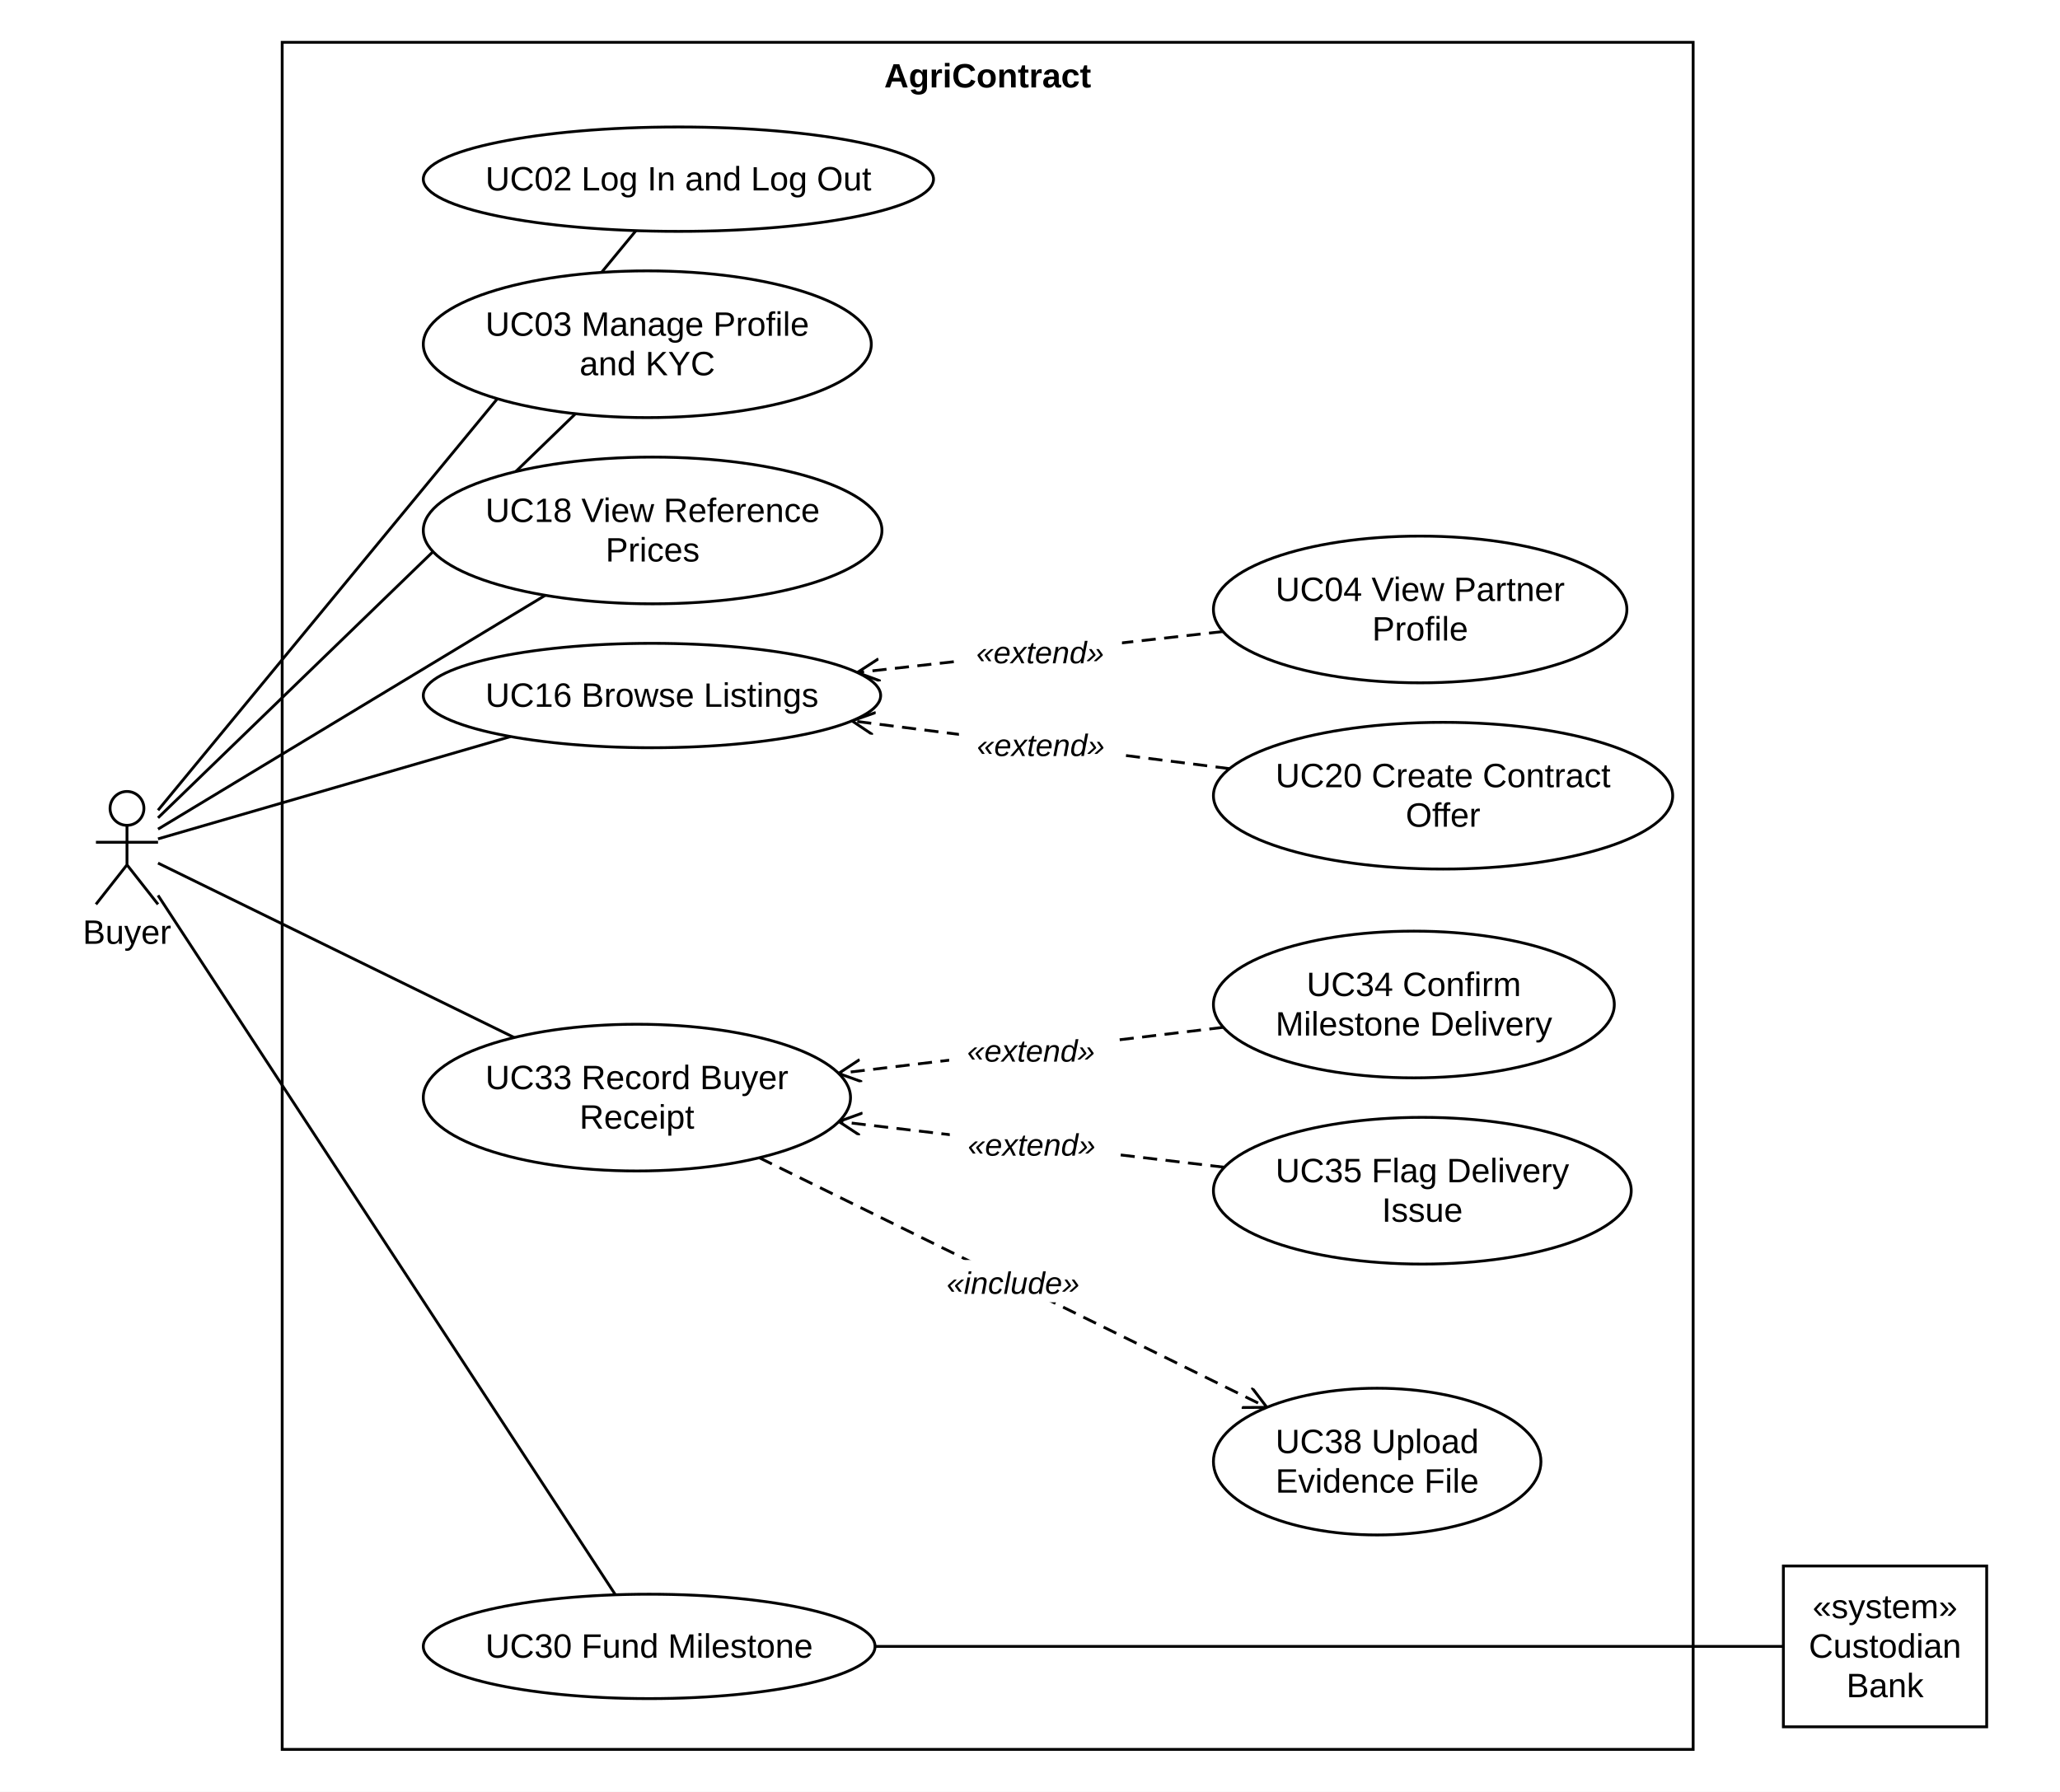
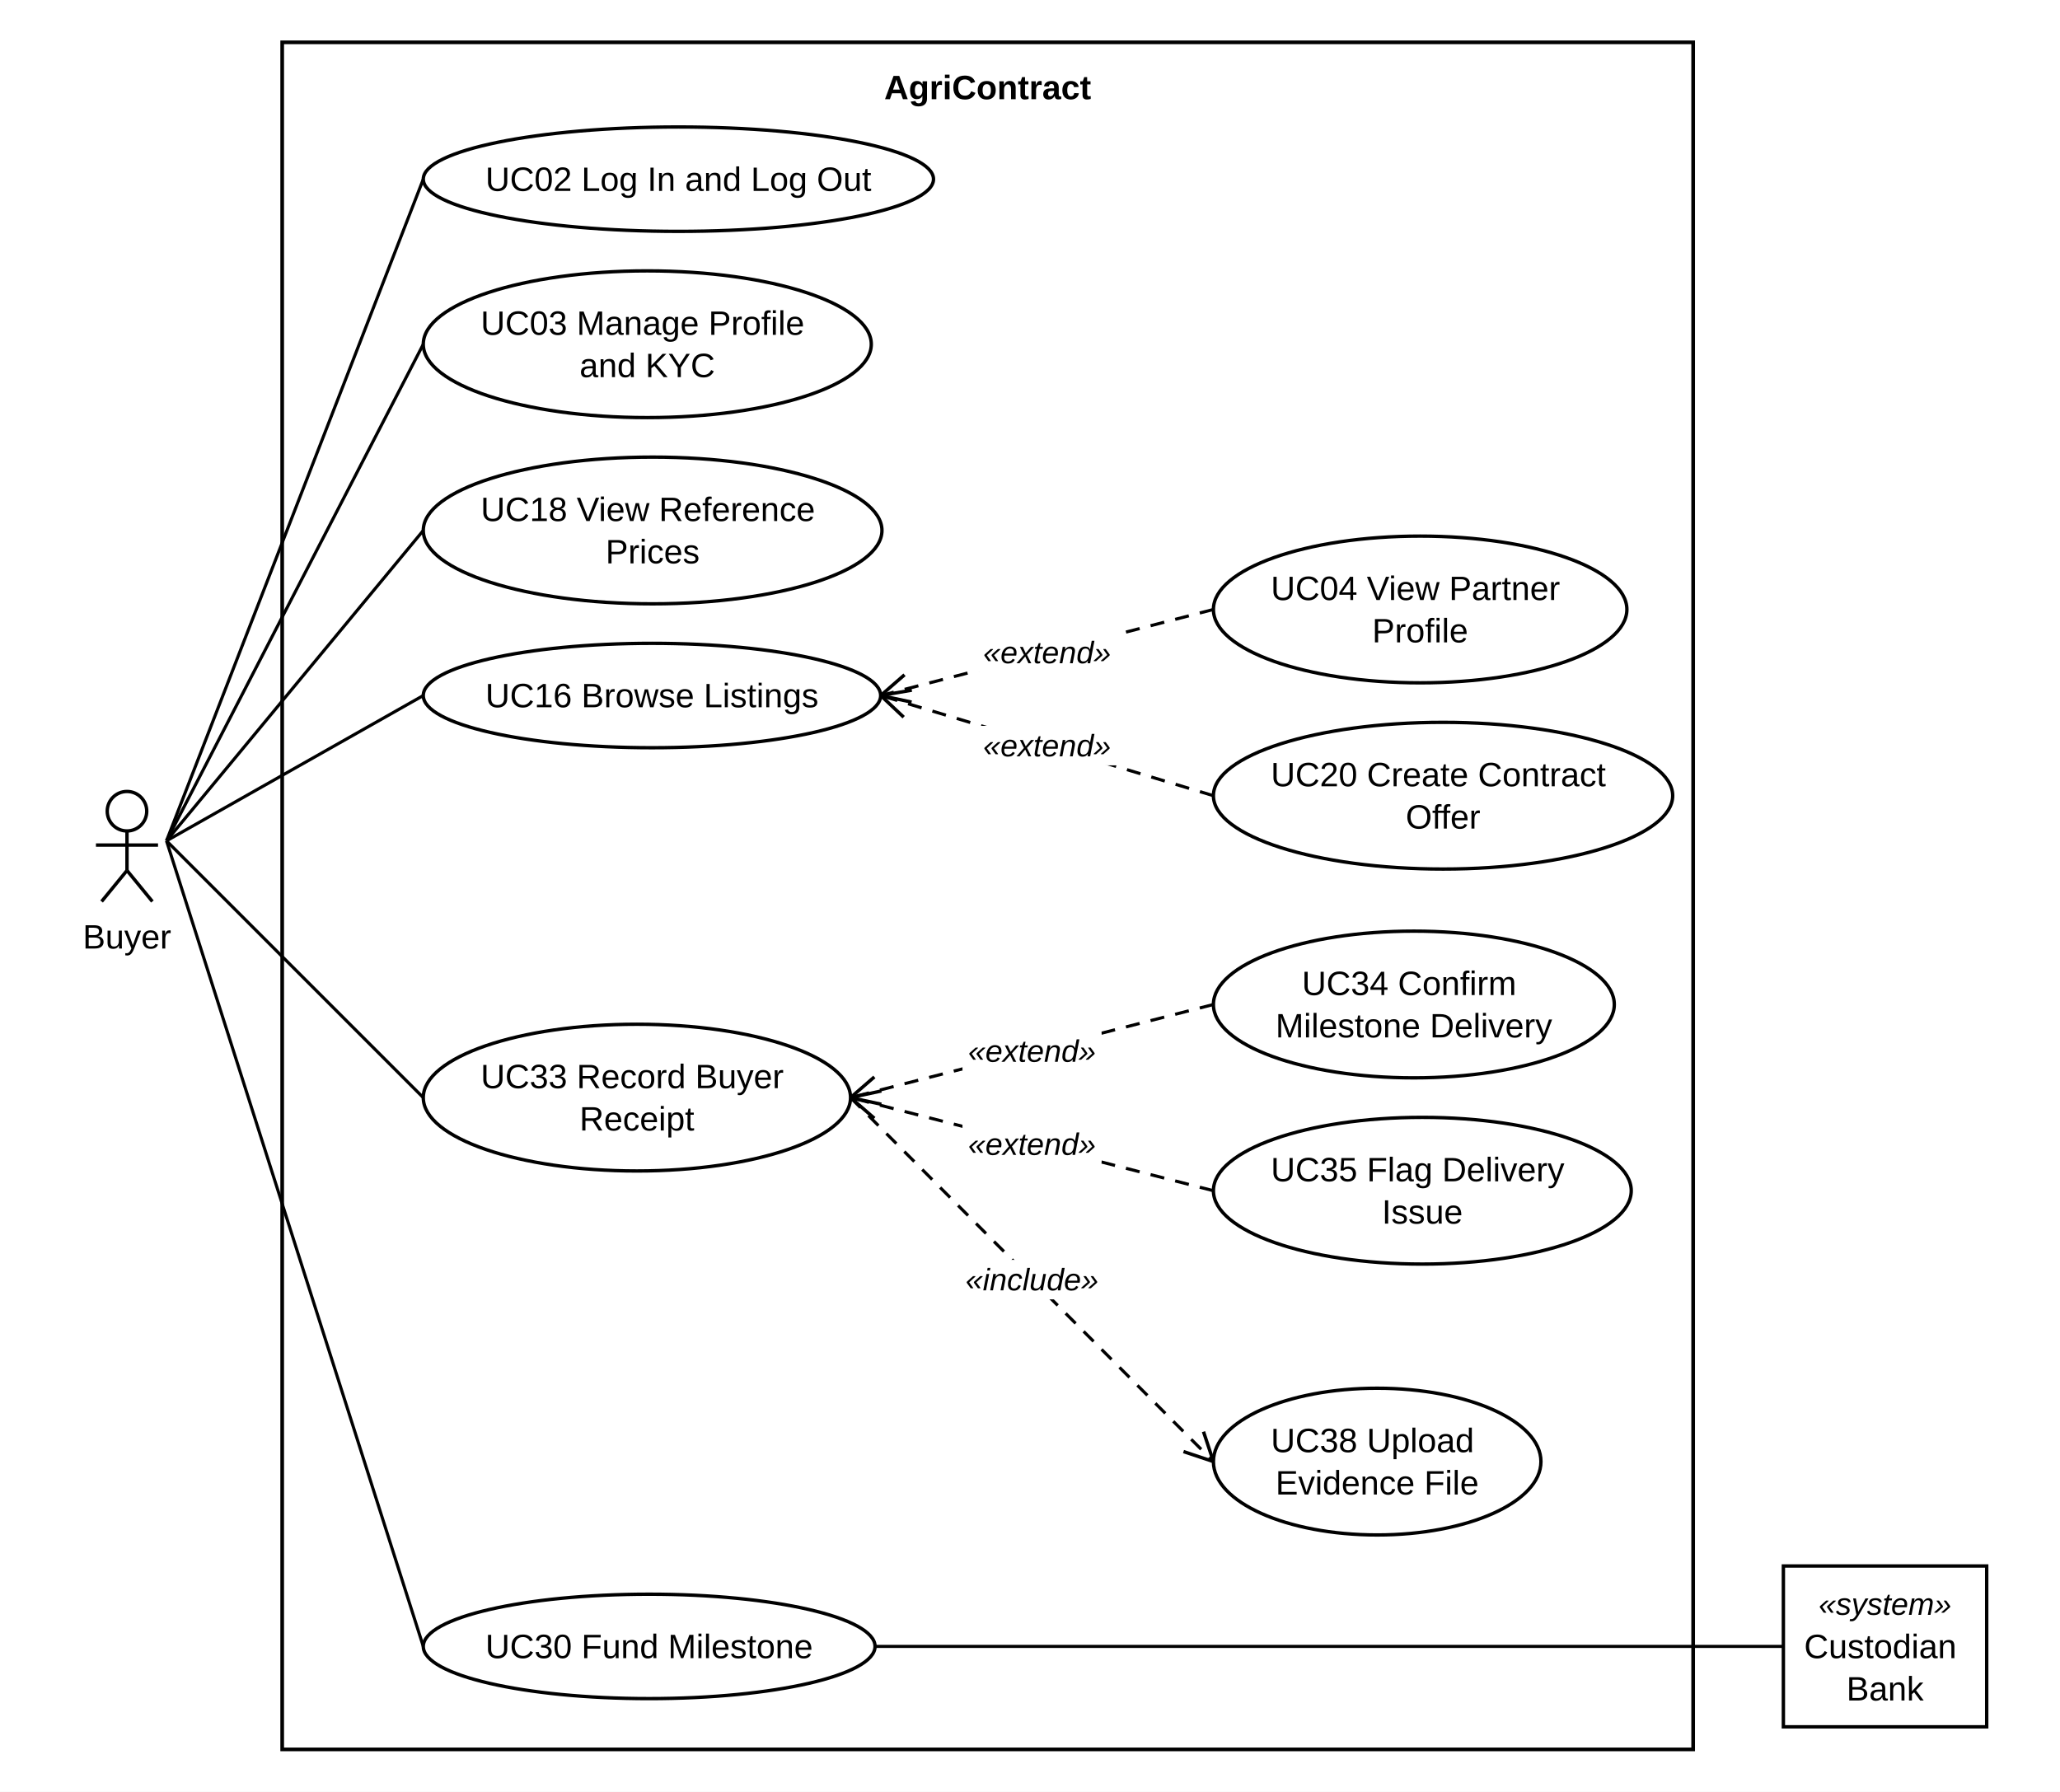
- <svg xmlns="http://www.w3.org/2000/svg" width="730" height="635" viewBox="0 0 730 635">
-   <rect width="730" height="635" fill="white" />
+ <svg xmlns="http://www.w3.org/2000/svg" width="730" height="635" viewBox="0 0 730 635" font-family="Arial" font-size="12">
  <defs>
-     <marker id="a" markerWidth="9" markerHeight="9" refX="8" refY="4" orient="auto">
-       <path d="M0 0L8 4L0 8" fill="none" stroke="black" />
+     <marker id="open" viewBox="0 0 12 12" refX="11" refY="6" markerWidth="12" markerHeight="12" markerUnits="userSpaceOnUse" orient="auto">
+       <path d="M1,1 L11,6 L1,11" fill="none" stroke="black" stroke-width="1.2" />
+     </marker>
+     <marker id="tri" viewBox="0 0 14 14" refX="13" refY="7" markerWidth="14" markerHeight="14" markerUnits="userSpaceOnUse" orient="auto">
+       <path d="M1,1 L13,7 L1,13 Z" fill="white" stroke="black" />
    </marker>
  </defs>
-   <g font-family="Arial, Liberation Sans, sans-serif" font-size="12" stroke="black" fill="white">
-     <rect x="100" y="15" width="500" height="605" />
-     <text x="350" y="31" text-anchor="middle" fill="black" stroke="none" font-weight="bold">AgriContract</text>
-     <path d="M56.0 287.158L225.364 81.742" fill="none" />
-     <path d="M56.0 289.851L203.94 146.629" fill="none" />
-     <path d="M56.0 293.856L193.228 210.976" fill="none" />
-     <path d="M56.0 297.307L180.942 261.042" fill="none" />
-     <path d="M56.0 305.887L182.236 367.713" fill="none" />
-     <path d="M56.0 317.323L218.084 565.208" fill="none" />
-     <path d="M433.399 223.827L303.79 238.349" fill="none" stroke-dasharray="5 3" marker-end="url(#a)" />
-     <rect x="339.594" y="223.088" width="58" height="15" fill="white" stroke="none" />
-     <text x="368.594" y="235.088" font-size="11" font-style="italic" text-anchor="middle" fill="black" stroke="none">«extend»</text>
-     <path d="M435.725 272.42L301.907 255.474" fill="none" stroke-dasharray="5 3" marker-end="url(#a)" />
-     <rect x="339.816" y="255.947" width="58" height="15" fill="white" stroke="none" />
-     <text x="368.816" y="267.947" font-size="11" font-style="italic" text-anchor="middle" fill="black" stroke="none">«extend»</text>
-     <path d="M433.527 364.091L297.173 380.434" fill="none" stroke-dasharray="5 3" marker-end="url(#a)" />
-     <rect x="336.35" y="364.262" width="58" height="15" fill="white" stroke="none" />
-     <text x="365.35" y="376.262" font-size="11" font-style="italic" text-anchor="middle" fill="black" stroke="none">«extend»</text>
-     <path d="M433.889 413.684L297.256 397.484" fill="none" stroke-dasharray="5 3" marker-end="url(#a)" />
-     <rect x="336.573" y="397.584" width="58" height="15" fill="white" stroke="none" />
-     <text x="365.573" y="409.584" font-size="11" font-style="italic" text-anchor="middle" fill="black" stroke="none">«extend»</text>
-     <path d="M269.047 410.316L448.947 498.781" fill="none" stroke-dasharray="5 3" marker-end="url(#a)" />
-     <rect x="329.997" y="446.548" width="58" height="15" fill="white" stroke="none" />
-     <text x="358.997" y="458.548" font-size="11" font-style="italic" text-anchor="middle" fill="black" stroke="none">«include»</text>
-     <path d="M310.09 583.5L631.97 583.5" fill="none" />
-     <ellipse cx="240.405" cy="63.5" rx="90.405" ry="18.5" />
-     <text x="240.405" y="67.5" text-anchor="middle" fill="black" stroke="none">UC02 Log In and Log Out</text>
-     <ellipse cx="229.38" cy="122.0" rx="79.38" ry="26.0" />
-     <text x="229.38" y="119.0" text-anchor="middle" fill="black" stroke="none">UC03 Manage Profile</text>
-     <text x="229.38" y="133.0" text-anchor="middle" fill="black" stroke="none">and KYC</text>
-     <ellipse cx="231.27" cy="188.0" rx="81.27" ry="26.0" />
-     <text x="231.27" y="185.0" text-anchor="middle" fill="black" stroke="none">UC18 View Reference</text>
-     <text x="231.27" y="199.0" text-anchor="middle" fill="black" stroke="none">Prices</text>
-     <ellipse cx="231.04" cy="246.5" rx="81.04" ry="18.5" />
-     <text x="231.04" y="250.5" text-anchor="middle" fill="black" stroke="none">UC16 Browse Listings</text>
-     <ellipse cx="503.26" cy="216.0" rx="73.26" ry="26.0" />
-     <text x="503.26" y="213.0" text-anchor="middle" fill="black" stroke="none">UC04 View Partner</text>
-     <text x="503.26" y="227.0" text-anchor="middle" fill="black" stroke="none">Profile</text>
-     <ellipse cx="511.375" cy="282.0" rx="81.375" ry="26.0" />
-     <text x="511.375" y="279.0" text-anchor="middle" fill="black" stroke="none">UC20 Create Contract</text>
-     <text x="511.375" y="293.0" text-anchor="middle" fill="black" stroke="none">Offer</text>
-     <ellipse cx="225.7" cy="389.0" rx="75.7" ry="26.0" />
-     <text x="225.7" y="386.0" text-anchor="middle" fill="black" stroke="none">UC33 Record Buyer</text>
-     <text x="225.7" y="400.0" text-anchor="middle" fill="black" stroke="none">Receipt</text>
-     <ellipse cx="501.03" cy="356.0" rx="71.03" ry="26.0" />
-     <text x="501.03" y="353.0" text-anchor="middle" fill="black" stroke="none">UC34 Confirm</text>
-     <text x="501.03" y="367.0" text-anchor="middle" fill="black" stroke="none">Milestone Delivery</text>
-     <ellipse cx="504.03" cy="422.0" rx="74.03" ry="26.0" />
-     <text x="504.03" y="419.0" text-anchor="middle" fill="black" stroke="none">UC35 Flag Delivery</text>
-     <text x="504.03" y="433.0" text-anchor="middle" fill="black" stroke="none">Issue</text>
-     <ellipse cx="488.03" cy="518.0" rx="58.03" ry="26.0" />
-     <text x="488.03" y="515.0" text-anchor="middle" fill="black" stroke="none">UC38 Upload</text>
-     <text x="488.03" y="529.0" text-anchor="middle" fill="black" stroke="none">Evidence File</text>
-     <ellipse cx="230.045" cy="583.5" rx="80.045" ry="18.5" />
-     <text x="230.045" y="587.5" text-anchor="middle" fill="black" stroke="none">UC30 Fund Milestone</text>
-     <rect x="631.97" y="555" width="72.05" height="57" />
-     <text x="667.995" y="573.5" text-anchor="middle" fill="black" stroke="none">«system»</text>
-     <text x="667.995" y="587.5" text-anchor="middle" fill="black" stroke="none">Custodian</text>
-     <text x="667.995" y="601.5" text-anchor="middle" fill="black" stroke="none">Bank</text>
-     <circle cx="45.0" cy="286.5" r="6" />
-     <path d="M45.0 292.5V306.5M34 298.5H56M45.0 306.5L34 320.5M45.0 306.5L56 320.5" fill="none" />
-     <text x="45.0" y="334.5" text-anchor="middle" fill="black" stroke="none">Buyer</text>
-   </g>
+   <rect width="730" height="635" fill="white" />
+   <rect x="100" y="15" width="500" height="605" fill="white" stroke="black" stroke-width="1.3" />
+   <text text-anchor="middle" dominant-baseline="central" font-size="12" font-weight="bold">
+     <tspan x="350.0" y="31.0">AgriContract</tspan>
+   </text>
+   <line x1="59.0" y1="298.0" x2="150.0" y2="63.5" stroke="black" stroke-width="1.1" />
+   <line x1="59.0" y1="298.0" x2="150.0" y2="122.0" stroke="black" stroke-width="1.1" />
+   <line x1="59.0" y1="298.0" x2="150.0" y2="188.0" stroke="black" stroke-width="1.1" />
+   <line x1="59.0" y1="298.0" x2="150.0" y2="246.5" stroke="black" stroke-width="1.1" />
+   <line x1="59.0" y1="298.0" x2="150.0" y2="389.0" stroke="black" stroke-width="1.1" />
+   <line x1="59.0" y1="298.0" x2="150.0" y2="583.5" stroke="black" stroke-width="1.1" />
+   <line x1="430.0" y1="216.0" x2="312.1" y2="246.5" stroke="black" stroke-width="1.1" stroke-dasharray="5,4" marker-end="url(#open)" />
+   <rect x="346.41" y="224.25" width="49.258" height="14.0" fill="white" />
+   <text x="371.039" y="231.25" text-anchor="middle" dominant-baseline="central" font-size="11" font-style="italic">«extend»</text>
+   <line x1="430.0" y1="282.0" x2="312.1" y2="246.5" stroke="black" stroke-width="1.1" stroke-dasharray="5,4" marker-end="url(#open)" />
+   <rect x="346.41" y="257.25" width="49.258" height="14.0" fill="white" />
+   <text x="371.039" y="264.25" text-anchor="middle" dominant-baseline="central" font-size="11" font-style="italic">«extend»</text>
+   <line x1="430.0" y1="356.0" x2="301.4" y2="389.0" stroke="black" stroke-width="1.1" stroke-dasharray="5,4" marker-end="url(#open)" />
+   <rect x="341.072" y="365.5" width="49.258" height="14.0" fill="white" />
+   <text x="365.701" y="372.5" text-anchor="middle" dominant-baseline="central" font-size="11" font-style="italic">«extend»</text>
+   <line x1="430.0" y1="422.0" x2="301.4" y2="389.0" stroke="black" stroke-width="1.1" stroke-dasharray="5,4" marker-end="url(#open)" />
+   <rect x="341.072" y="398.5" width="49.258" height="14.0" fill="white" />
+   <text x="365.701" y="405.5" text-anchor="middle" dominant-baseline="central" font-size="11" font-style="italic">«extend»</text>
+   <line x1="301.4" y1="389.0" x2="430.0" y2="518.0" stroke="black" stroke-width="1.1" stroke-dasharray="5,4" marker-end="url(#open)" />
+   <rect x="340.154" y="446.5" width="51.094" height="14.0" fill="white" />
+   <text x="365.701" y="453.5" text-anchor="middle" dominant-baseline="central" font-size="11" font-style="italic">«include»</text>
+   <line x1="310.1" y1="583.5" x2="632.0" y2="583.5" stroke="black" stroke-width="1.1" />
+   <circle cx="45" cy="287.5" r="7" fill="white" stroke="black" stroke-width="1.2" />
+   <line x1="45" y1="294.5" x2="45" y2="308.5" stroke="black" stroke-width="1.2" />
+   <line x1="34" y1="299.5" x2="56" y2="299.5" stroke="black" stroke-width="1.2" />
+   <line x1="45" y1="308.5" x2="36" y2="319.5" stroke="black" stroke-width="1.2" />
+   <line x1="45" y1="308.5" x2="54" y2="319.5" stroke="black" stroke-width="1.2" />
+   <text text-anchor="middle" dominant-baseline="central" font-size="12">
+     <tspan x="45" y="332.0">Buyer</tspan>
+   </text>
+   <ellipse cx="240.404" cy="63.5" rx="90.404" ry="18.5" fill="white" stroke="black" stroke-width="1.2" />
+   <text text-anchor="middle" dominant-baseline="central" font-size="12">
+     <tspan x="240.404" y="63.5">UC02 Log In and Log Out</tspan>
+   </text>
+   <ellipse cx="229.379" cy="122.0" rx="79.379" ry="26.0" fill="white" stroke="black" stroke-width="1.2" />
+   <text text-anchor="middle" dominant-baseline="central" font-size="12">
+     <tspan x="229.379" y="114.5">UC03 Manage Profile</tspan>
+     <tspan x="229.379" y="129.5">and KYC</tspan>
+   </text>
+   <ellipse cx="231.27" cy="188.0" rx="81.27" ry="26.0" fill="white" stroke="black" stroke-width="1.2" />
+   <text text-anchor="middle" dominant-baseline="central" font-size="12">
+     <tspan x="231.27" y="180.5">UC18 View Reference</tspan>
+     <tspan x="231.27" y="195.5">Prices</tspan>
+   </text>
+   <ellipse cx="231.039" cy="246.5" rx="81.039" ry="18.5" fill="white" stroke="black" stroke-width="1.2" />
+   <text text-anchor="middle" dominant-baseline="central" font-size="12">
+     <tspan x="231.039" y="246.5">UC16 Browse Listings</tspan>
+   </text>
+   <ellipse cx="503.26" cy="216.0" rx="73.26" ry="26.0" fill="white" stroke="black" stroke-width="1.2" />
+   <text text-anchor="middle" dominant-baseline="central" font-size="12">
+     <tspan x="503.26" y="208.5">UC04 View Partner</tspan>
+     <tspan x="503.26" y="223.5">Profile</tspan>
+   </text>
+   <ellipse cx="511.375" cy="282.0" rx="81.375" ry="26.0" fill="white" stroke="black" stroke-width="1.2" />
+   <text text-anchor="middle" dominant-baseline="central" font-size="12">
+     <tspan x="511.375" y="274.5">UC20 Create Contract</tspan>
+     <tspan x="511.375" y="289.5">Offer</tspan>
+   </text>
+   <ellipse cx="225.701" cy="389.0" rx="75.701" ry="26.0" fill="white" stroke="black" stroke-width="1.2" />
+   <text text-anchor="middle" dominant-baseline="central" font-size="12">
+     <tspan x="225.701" y="381.5">UC33 Record Buyer</tspan>
+     <tspan x="225.701" y="396.5">Receipt</tspan>
+   </text>
+   <ellipse cx="501.029" cy="356.0" rx="71.029" ry="26.0" fill="white" stroke="black" stroke-width="1.2" />
+   <text text-anchor="middle" dominant-baseline="central" font-size="12">
+     <tspan x="501.029" y="348.5">UC34 Confirm</tspan>
+     <tspan x="501.029" y="363.5">Milestone Delivery</tspan>
+   </text>
+   <ellipse cx="504.031" cy="422.0" rx="74.031" ry="26.0" fill="white" stroke="black" stroke-width="1.2" />
+   <text text-anchor="middle" dominant-baseline="central" font-size="12">
+     <tspan x="504.031" y="414.5">UC35 Flag Delivery</tspan>
+     <tspan x="504.031" y="429.5">Issue</tspan>
+   </text>
+   <ellipse cx="488.031" cy="518.0" rx="58.031" ry="26.0" fill="white" stroke="black" stroke-width="1.2" />
+   <text text-anchor="middle" dominant-baseline="central" font-size="12">
+     <tspan x="488.031" y="510.5">UC38 Upload</tspan>
+     <tspan x="488.031" y="525.5">Evidence File</tspan>
+   </text>
+   <ellipse cx="230.045" cy="583.5" rx="80.045" ry="18.5" fill="white" stroke="black" stroke-width="1.2" />
+   <text text-anchor="middle" dominant-baseline="central" font-size="12">
+     <tspan x="230.045" y="583.5">UC30 Fund Milestone</tspan>
+   </text>
+   <rect x="631.975" y="555.0" width="72.051" height="57" fill="white" stroke="black" stroke-width="1.2" />
+   <text x="668" y="568.5" text-anchor="middle" dominant-baseline="central" font-size="11" font-style="italic">«system»</text>
+   <text text-anchor="middle" dominant-baseline="central" font-size="12">
+     <tspan x="668" y="583.5">Custodian</tspan>
+     <tspan x="668" y="598.5">Bank</tspan>
+   </text>
</svg>
